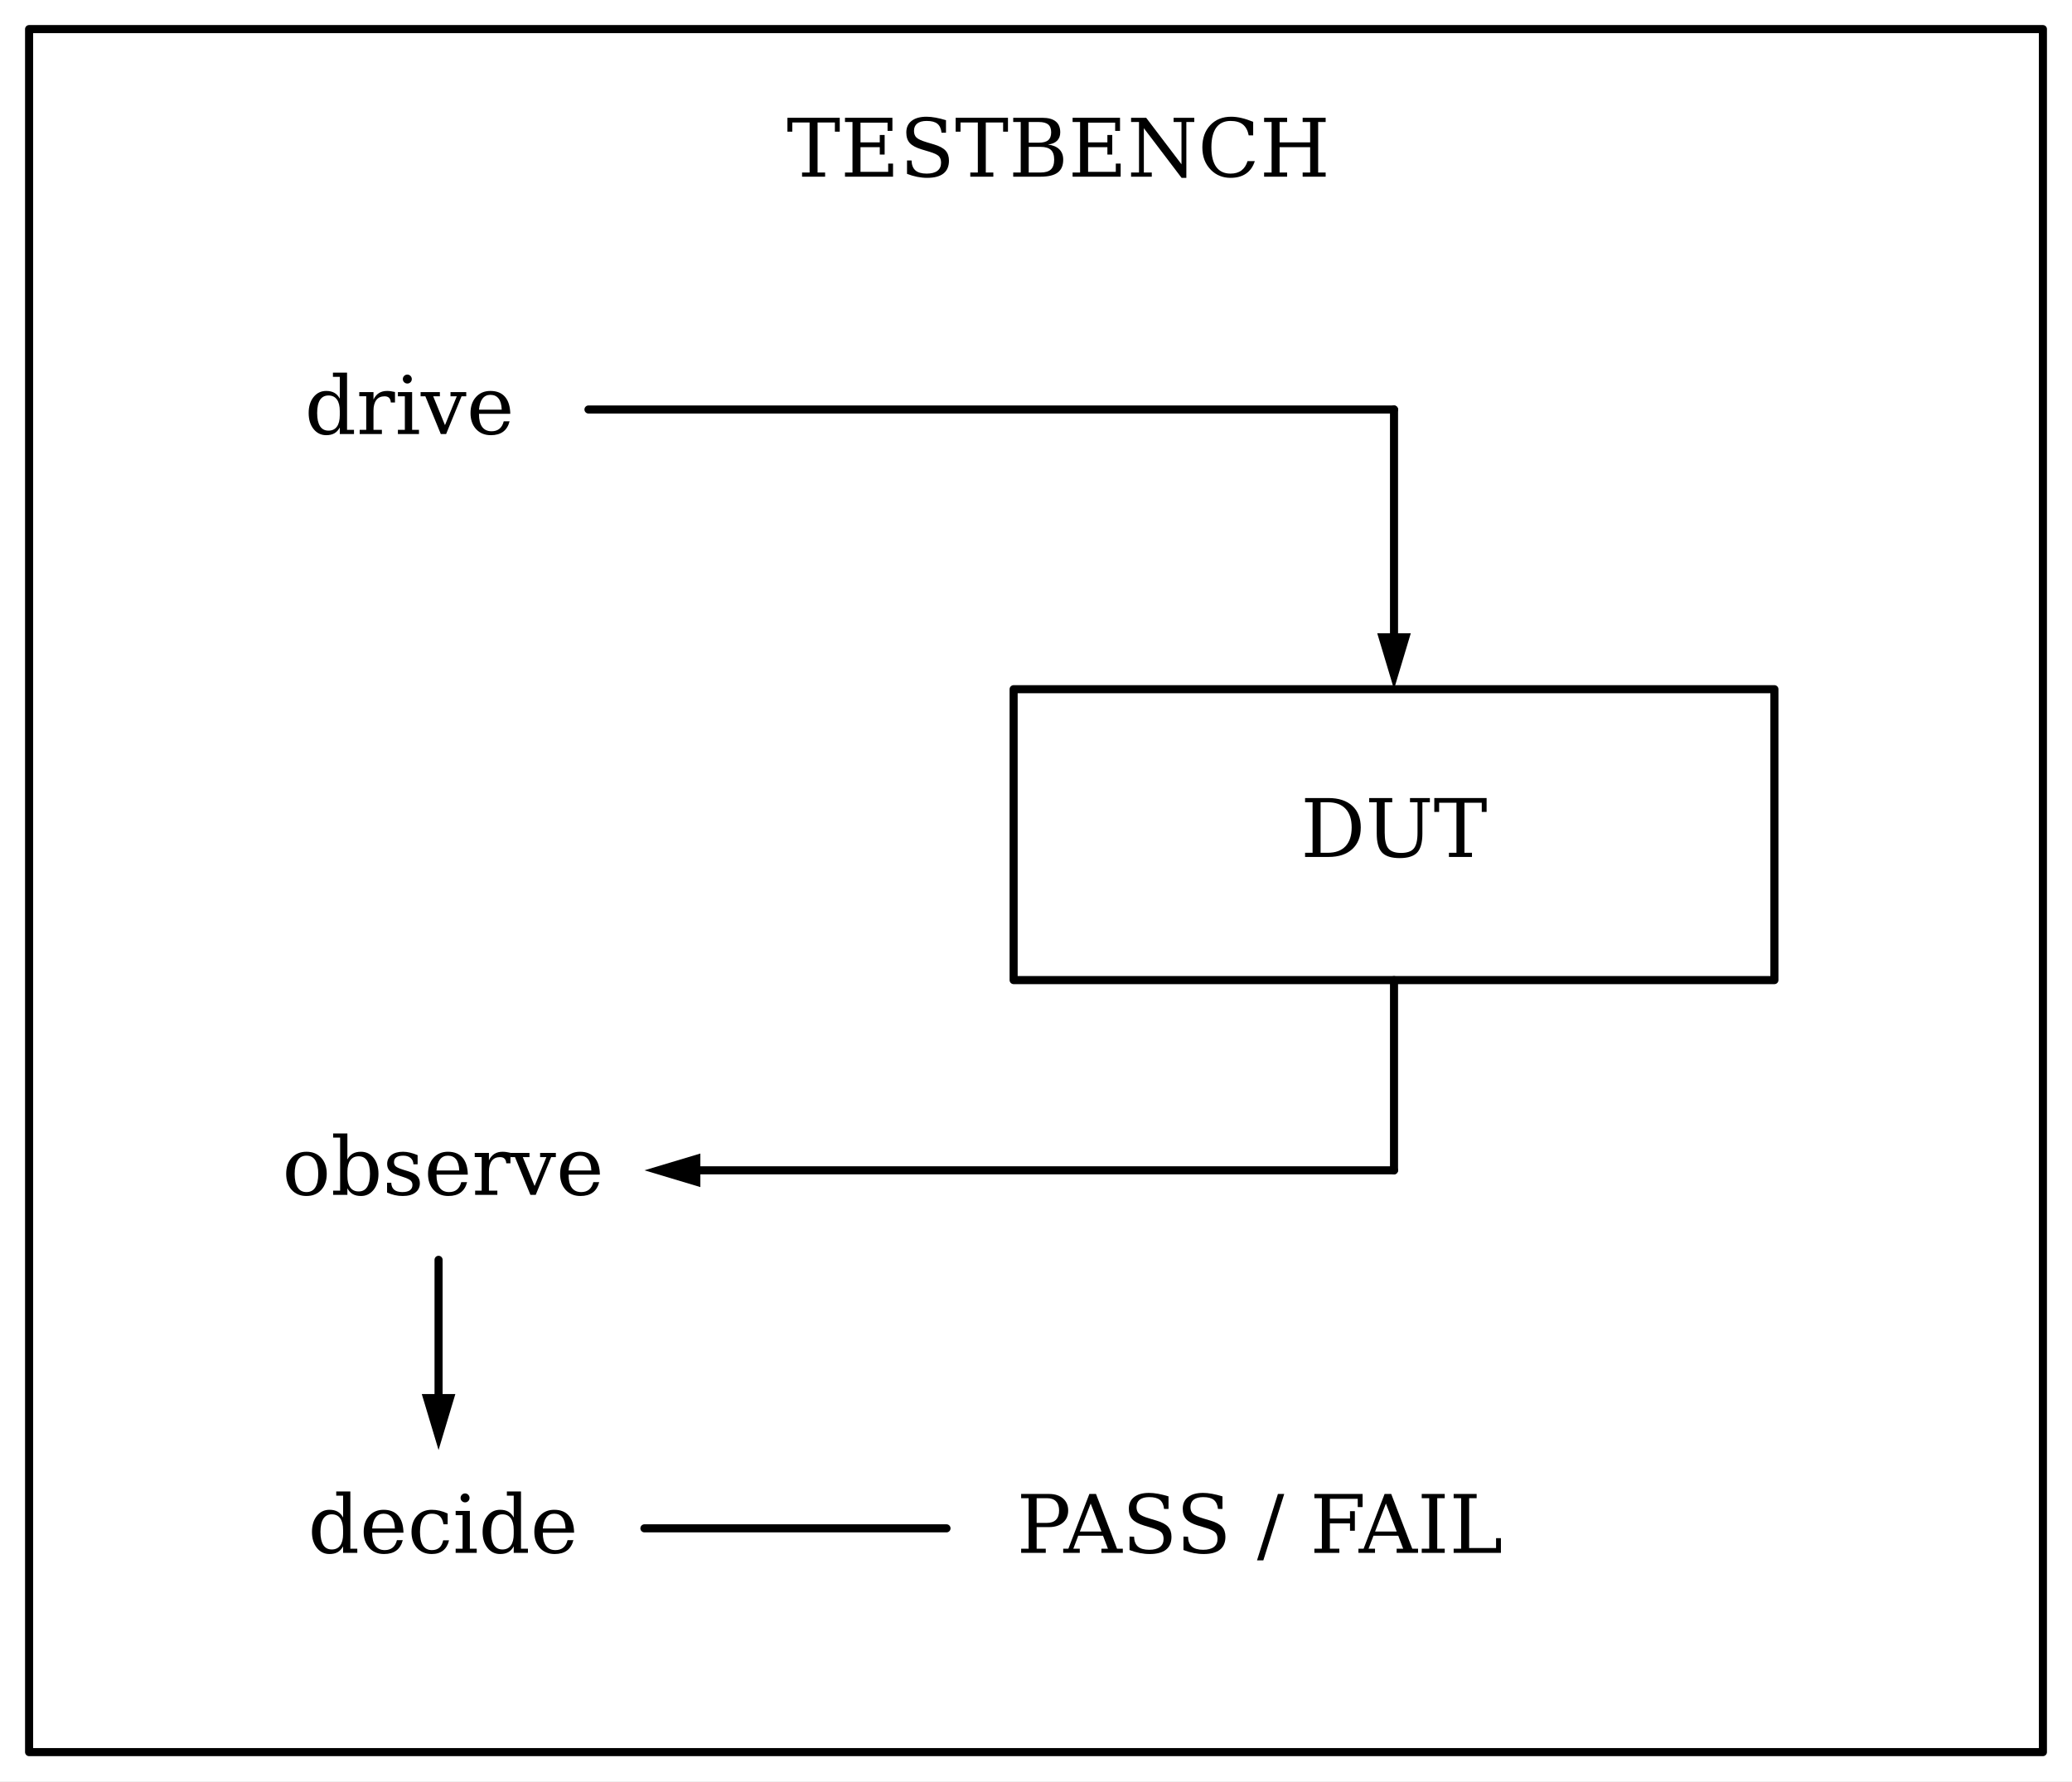
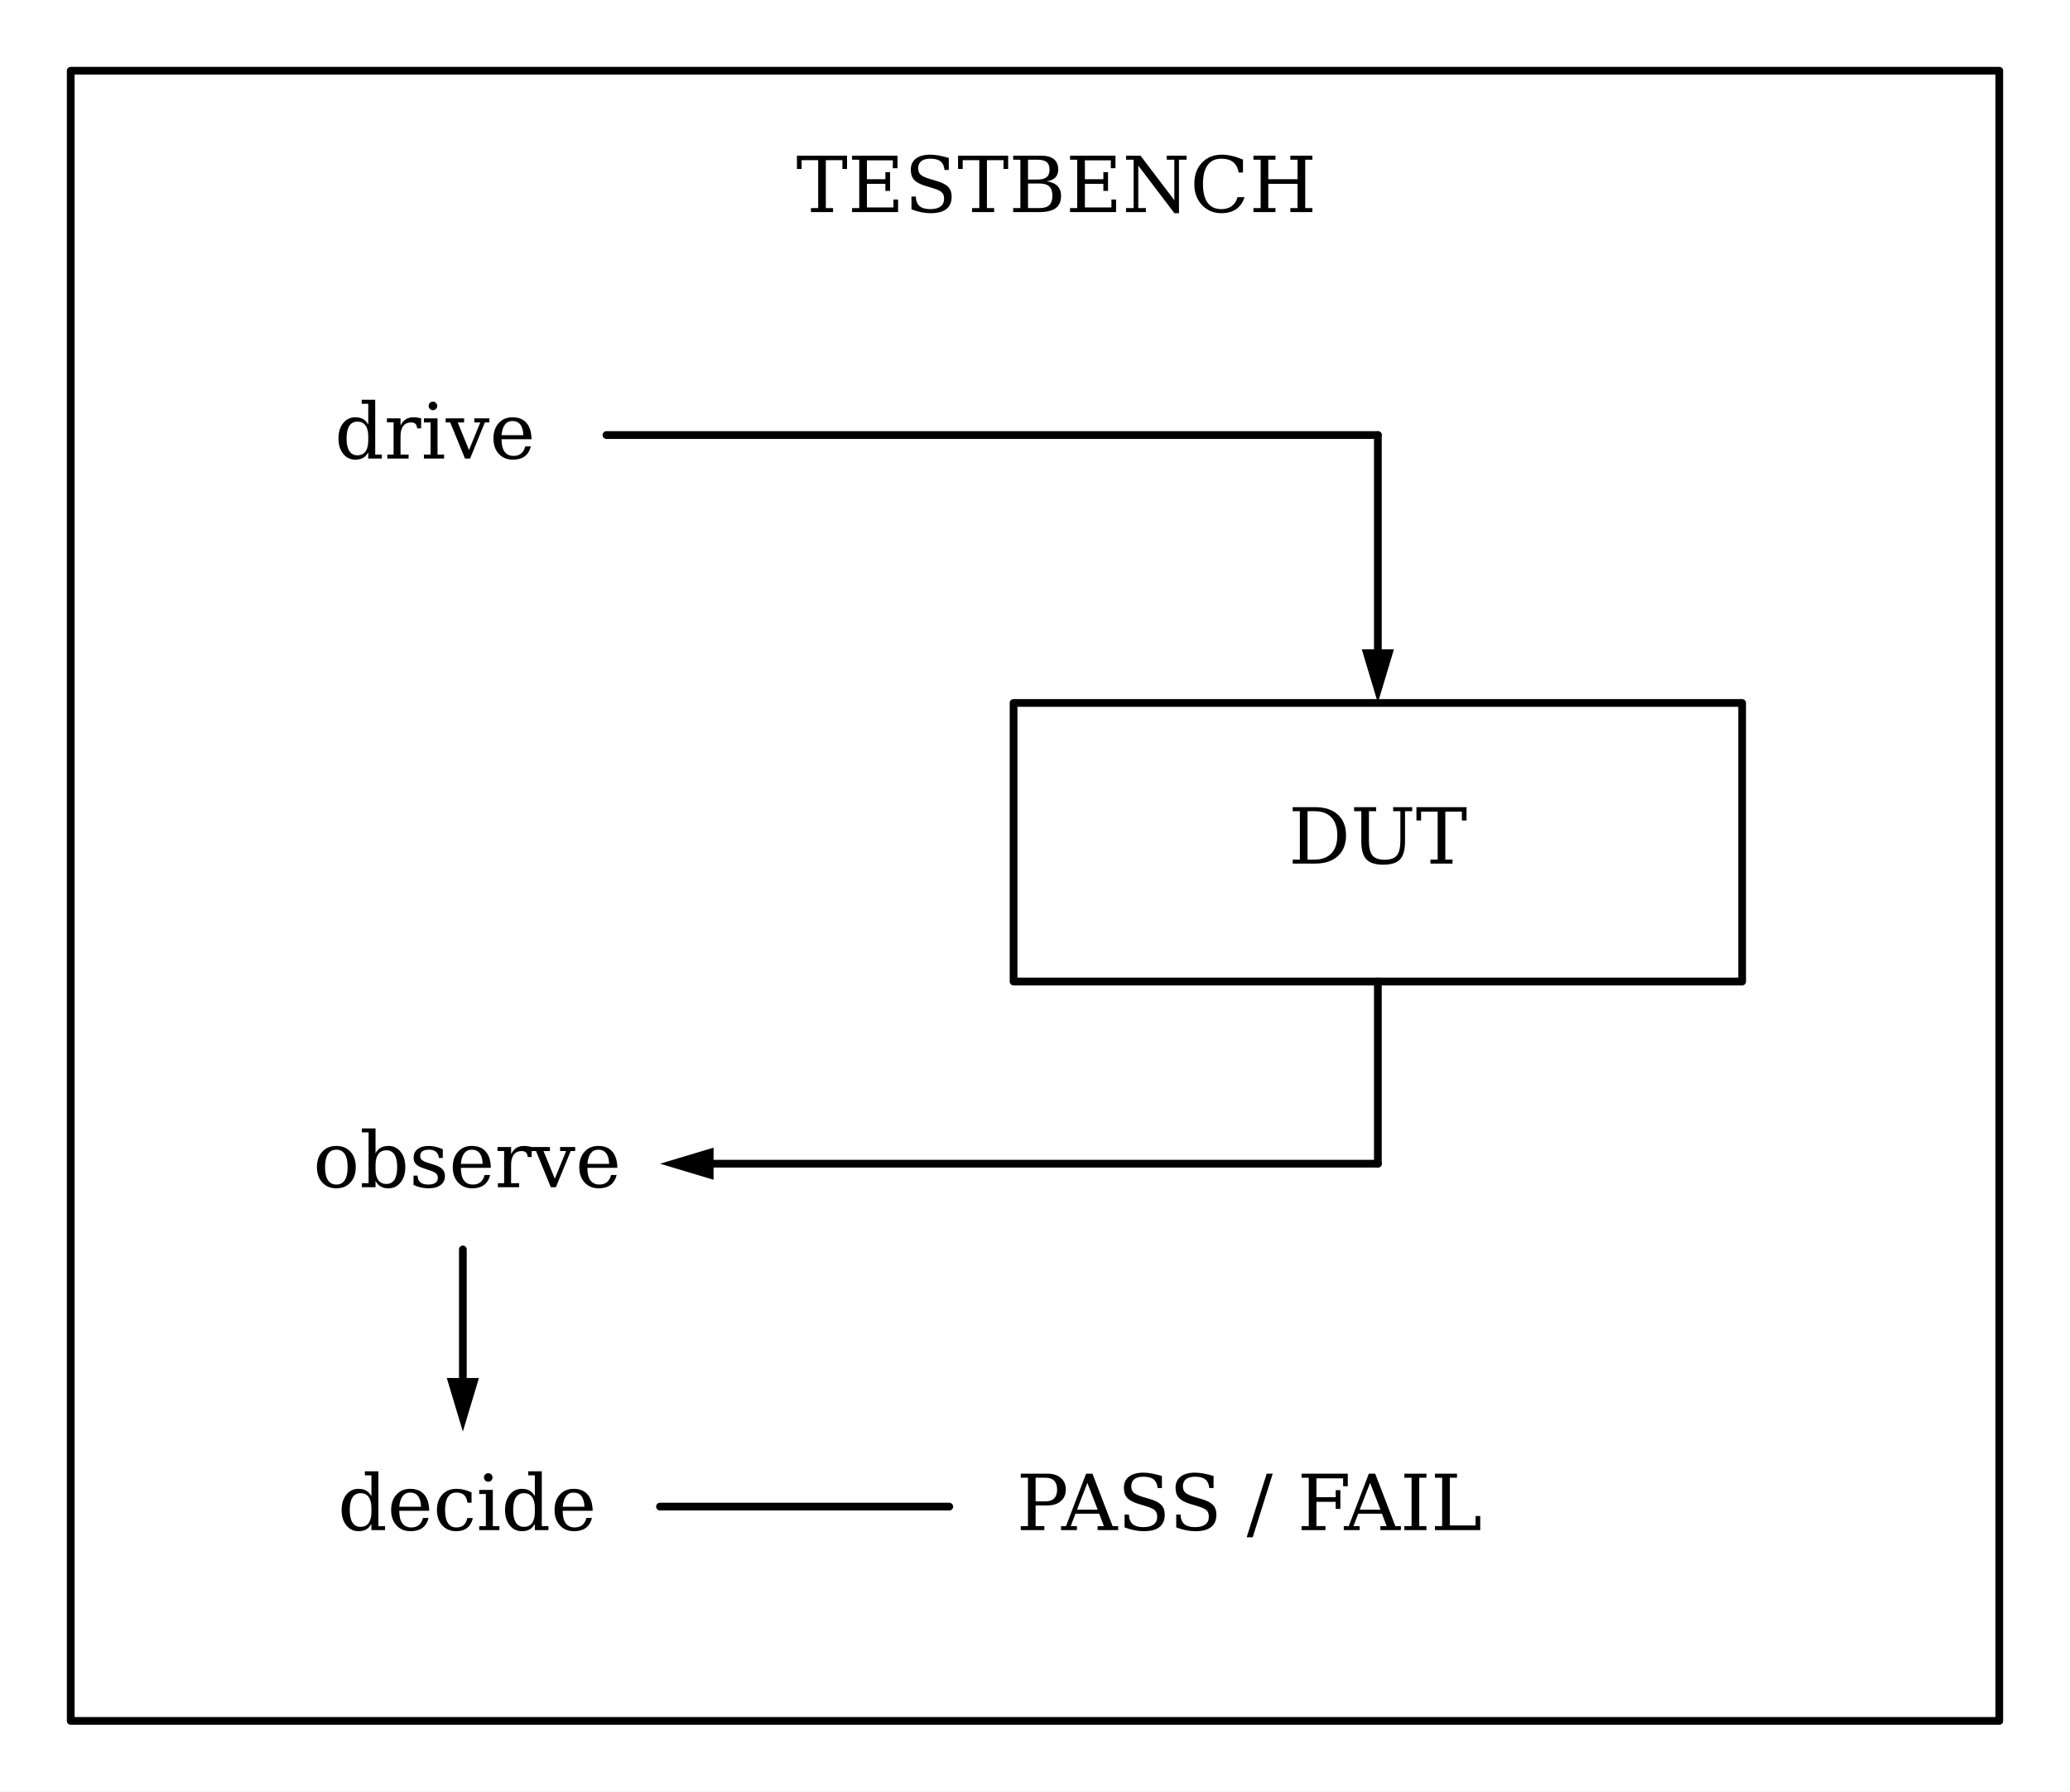
- <svg xmlns="http://www.w3.org/2000/svg" xmlns:xlink="http://www.w3.org/1999/xlink" width="333.36pt" height="286.56pt" viewBox="0 0 333.36 286.56" version="1.1">
+ <svg xmlns="http://www.w3.org/2000/svg" xmlns:xlink="http://www.w3.org/1999/xlink" width="347.76pt" height="300.96pt" viewBox="0 0 347.76 300.96" version="1.1">
  <defs>
    <style type="text/css">*{stroke-linejoin: round; stroke-linecap: butt}</style>
  </defs>
  <g id="figure_1">
    <g id="patch_1">
-       <path d="M 0 286.56  L 333.36 286.56  L 333.36 0  L 0 0  z " style="fill: #ffffff" />
+       <path d="M 0 300.96  L 347.76 300.96  L 347.76 0  L 0 0  z " style="fill: #ffffff" />
    </g>
    <g id="axes_1">
      <g id="line2d_1">
-         <path d="M 4.68 143.28  L 4.68 4.68  L 328.68 4.68  L 328.68 281.88  L 4.68 281.88  L 4.68 143.28  " clip-path="url(#pe30a80e360)" style="fill: none; stroke: #000000; stroke-width: 1.3; stroke-linecap: round" />
+         <path d="M 11.88 150.48  L 11.88 11.88  L 335.88 11.88  L 335.88 289.08  L 11.88 289.08  L 11.88 150.48  " clip-path="url(#p0b64449414)" style="fill: none; stroke: #000000; stroke-width: 1.3; stroke-linecap: round" />
      </g>
      <g id="line2d_2">
-         <path d="M 94.68 65.88  L 159.48 65.88  L 224.28 65.88  " clip-path="url(#pe30a80e360)" style="fill: none; stroke: #000000; stroke-width: 1.3; stroke-linecap: round" />
+         <path d="M 101.88 73.08  L 166.68 73.08  L 231.48 73.08  " clip-path="url(#p0b64449414)" style="fill: none; stroke: #000000; stroke-width: 1.3; stroke-linecap: round" />
      </g>
      <g id="line2d_3">
-         <path d="M 224.28 65.88  L 224.28 88.38  L 224.28 101.88  " clip-path="url(#pe30a80e360)" style="fill: none; stroke: #000000; stroke-width: 1.3; stroke-linecap: round" />
+         <path d="M 231.48 73.08  L 231.48 95.58  L 231.48 109.08  " clip-path="url(#p0b64449414)" style="fill: none; stroke: #000000; stroke-width: 1.3; stroke-linecap: round" />
      </g>
      <g id="patch_2">
-         <path d="M 226.98 101.88  L 224.28 110.88  L 221.58 101.88  z " clip-path="url(#pe30a80e360)" />
+         <path d="M 234.18 109.08  L 231.48 118.08  L 228.78 109.08  z " clip-path="url(#p0b64449414)" />
      </g>
      <g id="line2d_4">
-         <path d="M 163.08 134.28  L 163.08 110.88  L 285.48 110.88  L 285.48 157.68  L 163.08 157.68  L 163.08 134.28  " clip-path="url(#pe30a80e360)" style="fill: none; stroke: #000000; stroke-width: 1.3; stroke-linecap: round" />
+         <path d="M 170.28 141.48  L 170.28 118.08  L 292.68 118.08  L 292.68 164.88  L 170.28 164.88  L 170.28 141.48  " clip-path="url(#p0b64449414)" style="fill: none; stroke: #000000; stroke-width: 1.3; stroke-linecap: round" />
      </g>
      <g id="line2d_5">
-         <path d="M 224.28 157.68  L 224.28 172.98  L 224.28 188.28  " clip-path="url(#pe30a80e360)" style="fill: none; stroke: #000000; stroke-width: 1.3; stroke-linecap: round" />
+         <path d="M 231.48 164.88  L 231.48 180.18  L 231.48 195.48  " clip-path="url(#p0b64449414)" style="fill: none; stroke: #000000; stroke-width: 1.3; stroke-linecap: round" />
      </g>
      <g id="line2d_6">
-         <path d="M 224.28 188.28  L 163.98 188.28  L 112.68 188.28  " clip-path="url(#pe30a80e360)" style="fill: none; stroke: #000000; stroke-width: 1.3; stroke-linecap: round" />
+         <path d="M 231.48 195.48  L 171.18 195.48  L 119.88 195.48  " clip-path="url(#p0b64449414)" style="fill: none; stroke: #000000; stroke-width: 1.3; stroke-linecap: round" />
      </g>
      <g id="patch_3">
-         <path d="M 112.68 190.98  L 103.68 188.28  L 112.68 185.58  z " clip-path="url(#pe30a80e360)" />
+         <path d="M 119.88 198.18  L 110.88 195.48  L 119.88 192.78  z " clip-path="url(#p0b64449414)" />
      </g>
      <g id="line2d_7">
-         <path d="M 70.56 202.68  L 70.56 217.98  L 70.56 224.28  " clip-path="url(#pe30a80e360)" style="fill: none; stroke: #000000; stroke-width: 1.3; stroke-linecap: round" />
+         <path d="M 77.76 209.88  L 77.76 225.18  L 77.76 231.48  " clip-path="url(#p0b64449414)" style="fill: none; stroke: #000000; stroke-width: 1.3; stroke-linecap: round" />
      </g>
      <g id="patch_4">
-         <path d="M 73.26 224.28  L 70.56 233.28  L 67.86 224.28  z " clip-path="url(#pe30a80e360)" />
+         <path d="M 80.46 231.48  L 77.76 240.48  L 75.06 231.48  z " clip-path="url(#p0b64449414)" />
      </g>
      <g id="line2d_8">
-         <path d="M 103.68 245.88  L 127.98 245.88  L 152.28 245.88  " clip-path="url(#pe30a80e360)" style="fill: none; stroke: #000000; stroke-width: 1.3; stroke-linecap: round" />
+         <path d="M 110.88 253.08  L 135.18 253.08  L 159.48 253.08  " clip-path="url(#p0b64449414)" style="fill: none; stroke: #000000; stroke-width: 1.3; stroke-linecap: round" />
      </g>
      <g id="text_1">
-         <g transform="translate(126.5604 28.42719) scale(0.13 -0.13)">
+         <g transform="translate(133.7604 35.62719) scale(0.13 -0.13)">
          <defs>
            <path id="DejaVuSerif-54" d="M 1222 0  L 1222 331  L 1819 331  L 1819 4294  L 447 4294  L 447 3566  L 63 3566  L 63 4666  L 4206 4666  L 4206 3566  L 3822 3566  L 3822 4294  L 2450 4294  L 2450 331  L 3047 331  L 3047 0  L 1222 0  z " transform="scale(0.015625)" />
            <path id="DejaVuSerif-45" d="M 353 0  L 353 331  L 947 331  L 947 4331  L 353 4331  L 353 4666  L 4109 4666  L 4109 3628  L 3725 3628  L 3725 4281  L 1581 4281  L 1581 2719  L 3109 2719  L 3109 3303  L 3494 3303  L 3494 1753  L 3109 1753  L 3109 2338  L 1581 2338  L 1581 384  L 3775 384  L 3775 1038  L 4159 1038  L 4159 0  L 353 0  z " transform="scale(0.015625)" />
            <path id="DejaVuSerif-53" d="M 594 225  L 594 1288  L 953 1284  Q 969 753 1261 498  Q 1553 244 2150 244  Q 2706 244 2998 464  Q 3291 684 3291 1106  Q 3291 1444 3114 1625  Q 2938 1806 2369 1978  L 1753 2163  Q 1084 2366 811 2669  Q 538 2972 538 3500  Q 538 4094 959 4422  Q 1381 4750 2144 4750  Q 2469 4750 2856 4679  Q 3244 4609 3681 4475  L 3681 3481  L 3328 3481  Q 3275 3975 2998 4195  Q 2722 4416 2156 4416  Q 1663 4416 1405 4214  Q 1147 4013 1147 3628  Q 1147 3294 1340 3103  Q 1534 2913 2163 2725  L 2741 2553  Q 3375 2363 3645 2067  Q 3916 1772 3916 1275  Q 3916 597 3481 253  Q 3047 -91 2188 -91  Q 1803 -91 1404 -12  Q 1006 66 594 225  z " transform="scale(0.015625)" />
            <path id="DejaVuSerif-42" d="M 1581 331  L 2516 331  Q 3078 331 3337 575  Q 3597 819 3597 1350  Q 3597 1878 3339 2120  Q 3081 2363 2516 2363  L 1581 2363  L 1581 331  z M 1581 2694  L 2375 2694  Q 2888 2694 3123 2891  Q 3359 3088 3359 3513  Q 3359 3941 3123 4136  Q 2888 4331 2375 4331  L 1581 4331  L 1581 2694  z M 353 0  L 353 331  L 947 331  L 947 4331  L 353 4331  L 353 4666  L 2656 4666  Q 3363 4666 3720 4377  Q 4078 4088 4078 3513  Q 4078 3097 3829 2850  Q 3581 2603 3103 2547  Q 3697 2472 4005 2167  Q 4313 1863 4313 1350  Q 4313 656 3875 328  Q 3438 0 2509 0  L 353 0  z " transform="scale(0.015625)" />
            <path id="DejaVuSerif-4e" d="M 313 0  L 313 331  L 941 331  L 941 4331  L 313 4331  L 313 4666  L 1509 4666  L 4306 984  L 4306 4331  L 3681 4331  L 3681 4666  L 5319 4666  L 5319 4331  L 4691 4331  L 4691 -91  L 4313 -91  L 1325 3841  L 1325 331  L 1953 331  L 1953 0  L 313 0  z " transform="scale(0.015625)" />
            <path id="DejaVuSerif-43" d="M 4513 1234  Q 4306 581 3820 245  Q 3334 -91 2591 -91  Q 2134 -91 1743 65  Q 1353 222 1050 525  Q 700 875 529 1320  Q 359 1766 359 2328  Q 359 3416 987 4083  Q 1616 4750 2644 4750  Q 3025 4750 3456 4650  Q 3888 4550 4384 4347  L 4384 3272  L 4031 3272  Q 3916 3859 3567 4137  Q 3219 4416 2591 4416  Q 1844 4416 1459 3886  Q 1075 3356 1075 2328  Q 1075 1303 1459 773  Q 1844 244 2591 244  Q 3113 244 3450 492  Q 3788 741 3938 1234  L 4513 1234  z " transform="scale(0.015625)" />
            <path id="DejaVuSerif-48" d="M 353 0  L 353 331  L 947 331  L 947 4331  L 353 4331  L 353 4666  L 2175 4666  L 2175 4331  L 1581 4331  L 1581 2719  L 4000 2719  L 4000 4331  L 3406 4331  L 3406 4666  L 5228 4666  L 5228 4331  L 4634 4331  L 4634 331  L 5228 331  L 5228 0  L 3406 0  L 3406 331  L 4000 331  L 4000 2338  L 1581 2338  L 1581 331  L 2175 331  L 2175 0  L 353 0  z " transform="scale(0.015625)" />
          </defs>
          <use xlink:href="#DejaVuSerif-54" />
          <use xlink:href="#DejaVuSerif-45" transform="translate(66.69922 0)" />
          <use xlink:href="#DejaVuSerif-53" transform="translate(139.6973 0)" />
          <use xlink:href="#DejaVuSerif-54" transform="translate(208.2031 0)" />
          <use xlink:href="#DejaVuSerif-42" transform="translate(274.9023 0)" />
          <use xlink:href="#DejaVuSerif-45" transform="translate(348.3887 0)" />
          <use xlink:href="#DejaVuSerif-4e" transform="translate(421.3867 0)" />
          <use xlink:href="#DejaVuSerif-43" transform="translate(508.8867 0)" />
          <use xlink:href="#DejaVuSerif-48" transform="translate(585.4004 0)" />
        </g>
      </g>
      <g id="text_2">
-         <g transform="translate(49.01352 69.82719) scale(0.13 -0.13)">
+         <g transform="translate(56.21352 77.02719) scale(0.13 -0.13)">
          <defs>
            <path id="DejaVuSerif-64" d="M 3359 331  L 3909 331  L 3909 0  L 2784 0  L 2784 519  Q 2616 206 2355 57  Q 2094 -91 1709 -91  Q 1097 -91 708 395  Q 319 881 319 1663  Q 319 2444 706 2928  Q 1094 3413 1709 3413  Q 2094 3413 2355 3264  Q 2616 3116 2784 2803  L 2784 4531  L 2241 4531  L 2241 4863  L 3359 4863  L 3359 331  z M 2784 1497  L 2784 1825  Q 2784 2422 2554 2737  Q 2325 3053 1888 3053  Q 1444 3053 1217 2703  Q 991 2353 991 1663  Q 991 975 1217 622  Q 1444 269 1888 269  Q 2325 269 2554 583  Q 2784 897 2784 1497  z " transform="scale(0.015625)" />
            <path id="DejaVuSerif-72" d="M 3059 3328  L 3059 2497  L 2728 2497  Q 2713 2744 2591 2866  Q 2469 2988 2234 2988  Q 1809 2988 1582 2694  Q 1356 2400 1356 1850  L 1356 331  L 2022 331  L 2022 0  L 263 0  L 263 331  L 781 331  L 781 2994  L 231 2994  L 231 3322  L 1356 3322  L 1356 2731  Q 1525 3078 1790 3245  Q 2056 3413 2438 3413  Q 2578 3413 2733 3391  Q 2888 3369 3059 3328  z " transform="scale(0.015625)" />
            <path id="DejaVuSerif-69" d="M 622 4353  Q 622 4497 726 4603  Q 831 4709 978 4709  Q 1122 4709 1226 4603  Q 1331 4497 1331 4353  Q 1331 4206 1228 4103  Q 1125 4000 978 4000  Q 831 4000 726 4103  Q 622 4206 622 4353  z M 1356 331  L 1900 331  L 1900 0  L 231 0  L 231 331  L 781 331  L 781 2988  L 231 2988  L 231 3322  L 1356 3322  L 1356 331  z " transform="scale(0.015625)" />
            <path id="DejaVuSerif-76" d="M 1581 0  L 359 2988  L -19 2988  L -19 3322  L 1509 3322  L 1509 2988  L 978 2988  L 1913 703  L 2847 2988  L 2350 2988  L 2350 3322  L 3597 3322  L 3597 2988  L 3225 2988  L 2003 0  L 1581 0  z " transform="scale(0.015625)" />
            <path id="DejaVuSerif-65" d="M 3469 1600  L 991 1600  L 991 1575  Q 991 903 1244 561  Q 1497 219 1991 219  Q 2369 219 2611 417  Q 2853 616 2950 1006  L 3413 1006  Q 3275 459 2904 184  Q 2534 -91 1931 -91  Q 1203 -91 761 389  Q 319 869 319 1663  Q 319 2450 753 2931  Q 1188 3413 1894 3413  Q 2647 3413 3050 2948  Q 3453 2484 3469 1600  z M 2791 1931  Q 2772 2513 2545 2808  Q 2319 3103 1894 3103  Q 1497 3103 1269 2806  Q 1041 2509 991 1931  L 2791 1931  z " transform="scale(0.015625)" />
          </defs>
          <use xlink:href="#DejaVuSerif-64" />
          <use xlink:href="#DejaVuSerif-72" transform="translate(64.01367 0)" />
          <use xlink:href="#DejaVuSerif-69" transform="translate(111.8164 0)" />
          <use xlink:href="#DejaVuSerif-76" transform="translate(143.7988 0)" />
          <use xlink:href="#DejaVuSerif-65" transform="translate(200.293 0)" />
        </g>
      </g>
      <g id="text_3">
-         <g transform="translate(209.2548 137.8672) scale(0.13 -0.13)">
+         <g transform="translate(216.4548 145.0672) scale(0.13 -0.13)">
          <defs>
            <path id="DejaVuSerif-44" d="M 1581 331  L 2163 331  Q 3072 331 3558 850  Q 4044 1369 4044 2338  Q 4044 3306 3559 3818  Q 3075 4331 2163 4331  L 1581 4331  L 1581 331  z M 353 0  L 353 331  L 947 331  L 947 4331  L 353 4331  L 353 4666  L 2209 4666  Q 3416 4666 4089 4050  Q 4763 3434 4763 2338  Q 4763 1238 4088 619  Q 3413 0 2209 0  L 353 0  z " transform="scale(0.015625)" />
            <path id="DejaVuSerif-55" d="M 897 4331  L 300 4331  L 300 4666  L 2125 4666  L 2125 4331  L 1528 4331  L 1528 1919  Q 1528 1025 1820 672  Q 2113 319 2828 319  Q 3544 319 3836 672  Q 4128 1025 4128 1919  L 4128 4331  L 3531 4331  L 3531 4666  L 5106 4666  L 5106 4331  L 4513 4331  L 4513 1856  Q 4513 791 4103 350  Q 3694 -91 2713 -91  Q 1731 -91 1314 353  Q 897 797 897 1856  L 897 4331  z " transform="scale(0.015625)" />
          </defs>
          <use xlink:href="#DejaVuSerif-44" />
          <use xlink:href="#DejaVuSerif-55" transform="translate(80.17578 0)" />
          <use xlink:href="#DejaVuSerif-54" transform="translate(164.4531 0)" />
        </g>
      </g>
      <g id="text_4">
-         <g transform="translate(45.3968 192.2272) scale(0.13 -0.13)">
+         <g transform="translate(52.5968 199.4272) scale(0.13 -0.13)">
          <defs>
            <path id="DejaVuSerif-6f" d="M 1925 219  Q 2388 219 2623 584  Q 2859 950 2859 1663  Q 2859 2375 2623 2739  Q 2388 3103 1925 3103  Q 1463 3103 1227 2739  Q 991 2375 991 1663  Q 991 950 1228 584  Q 1466 219 1925 219  z M 1925 -91  Q 1200 -91 759 389  Q 319 869 319 1663  Q 319 2456 758 2934  Q 1197 3413 1925 3413  Q 2653 3413 3092 2934  Q 3531 2456 3531 1663  Q 3531 869 3092 389  Q 2653 -91 1925 -91  z " transform="scale(0.015625)" />
            <path id="DejaVuSerif-62" d="M 738 331  L 738 4531  L 184 4531  L 184 4863  L 1313 4863  L 1313 2803  Q 1481 3116 1742 3264  Q 2003 3413 2388 3413  Q 3000 3413 3387 2928  Q 3775 2444 3775 1663  Q 3775 881 3387 395  Q 3000 -91 2388 -91  Q 2003 -91 1742 57  Q 1481 206 1313 519  L 1313 0  L 184 0  L 184 331  L 738 331  z M 1313 1497  Q 1313 897 1542 583  Q 1772 269 2209 269  Q 2650 269 2876 622  Q 3103 975 3103 1663  Q 3103 2353 2876 2703  Q 2650 3053 2209 3053  Q 1772 3053 1542 2737  Q 1313 2422 1313 1825  L 1313 1497  z " transform="scale(0.015625)" />
            <path id="DejaVuSerif-73" d="M 359 184  L 359 959  L 691 959  Q 703 588 923 403  Q 1144 219 1575 219  Q 1963 219 2166 364  Q 2369 509 2369 788  Q 2369 1006 2220 1140  Q 2072 1275 1594 1428  L 1178 1569  Q 750 1706 558 1912  Q 366 2119 366 2438  Q 366 2894 700 3153  Q 1034 3413 1625 3413  Q 1888 3413 2178 3344  Q 2469 3275 2778 3144  L 2778 2419  L 2447 2419  Q 2434 2741 2221 2922  Q 2009 3103 1644 3103  Q 1281 3103 1095 2975  Q 909 2847 909 2591  Q 909 2381 1050 2254  Q 1191 2128 1613 1997  L 2069 1856  Q 2541 1709 2748 1489  Q 2956 1269 2956 922  Q 2956 450 2595 179  Q 2234 -91 1600 -91  Q 1278 -91 972 -22  Q 666 47 359 184  z " transform="scale(0.015625)" />
          </defs>
          <use xlink:href="#DejaVuSerif-6f" />
          <use xlink:href="#DejaVuSerif-62" transform="translate(60.20508 0)" />
          <use xlink:href="#DejaVuSerif-73" transform="translate(124.2188 0)" />
          <use xlink:href="#DejaVuSerif-65" transform="translate(175.5371 0)" />
          <use xlink:href="#DejaVuSerif-72" transform="translate(234.7168 0)" />
          <use xlink:href="#DejaVuSerif-76" transform="translate(282.5195 0)" />
          <use xlink:href="#DejaVuSerif-65" transform="translate(339.0137 0)" />
        </g>
      </g>
      <g id="text_5">
-         <g transform="translate(49.54461 249.8272) scale(0.13 -0.13)">
+         <g transform="translate(56.74461 257.0272) scale(0.13 -0.13)">
          <defs>
            <path id="DejaVuSerif-63" d="M 3291 997  Q 3169 466 2822 187  Q 2475 -91 1925 -91  Q 1200 -91 759 389  Q 319 869 319 1663  Q 319 2459 759 2936  Q 1200 3413 1925 3413  Q 2241 3413 2553 3339  Q 2866 3266 3181 3116  L 3181 2266  L 2847 2266  Q 2781 2703 2561 2903  Q 2341 3103 1931 3103  Q 1466 3103 1228 2742  Q 991 2381 991 1663  Q 991 944 1227 581  Q 1463 219 1931 219  Q 2303 219 2525 412  Q 2747 606 2828 997  L 3291 997  z " transform="scale(0.015625)" />
          </defs>
          <use xlink:href="#DejaVuSerif-64" />
          <use xlink:href="#DejaVuSerif-65" transform="translate(64.01367 0)" />
          <use xlink:href="#DejaVuSerif-63" transform="translate(123.1934 0)" />
          <use xlink:href="#DejaVuSerif-69" transform="translate(179.1992 0)" />
          <use xlink:href="#DejaVuSerif-64" transform="translate(211.1816 0)" />
          <use xlink:href="#DejaVuSerif-65" transform="translate(275.1953 0)" />
        </g>
      </g>
      <g id="text_6">
-         <g transform="translate(163.5734 249.8272) scale(0.13 -0.13)">
+         <g transform="translate(170.7734 257.0272) scale(0.13 -0.13)">
          <defs>
            <path id="DejaVuSerif-50" d="M 1581 2375  L 2406 2375  Q 2872 2375 3115 2626  Q 3359 2878 3359 3353  Q 3359 3831 3115 4081  Q 2872 4331 2406 4331  L 1581 4331  L 1581 2375  z M 353 0  L 353 331  L 947 331  L 947 4331  L 353 4331  L 353 4666  L 2559 4666  Q 3259 4666 3668 4311  Q 4078 3956 4078 3353  Q 4078 2753 3668 2397  Q 3259 2041 2559 2041  L 1581 2041  L 1581 331  L 2303 331  L 2303 0  L 353 0  z " transform="scale(0.015625)" />
            <path id="DejaVuSerif-41" d="M 1281 1691  L 2994 1691  L 2138 3909  L 1281 1691  z M -38 0  L -38 331  L 372 331  L 2034 4666  L 2559 4666  L 4225 331  L 4684 331  L 4684 0  L 2988 0  L 2988 331  L 3506 331  L 3116 1356  L 1153 1356  L 763 331  L 1275 331  L 1275 0  L -38 0  z " transform="scale(0.015625)" />
            <path id="DejaVuSerif-20" transform="scale(0.015625)" />
            <path id="DejaVuSerif-2f" d="M 1656 4666  L 2156 4666  L 500 -594  L 0 -594  L 1656 4666  z " transform="scale(0.015625)" />
            <path id="DejaVuSerif-46" d="M 353 0  L 353 331  L 947 331  L 947 4331  L 353 4331  L 353 4666  L 4172 4666  L 4172 3628  L 3788 3628  L 3788 4281  L 1581 4281  L 1581 2719  L 3175 2719  L 3175 3303  L 3559 3303  L 3559 1753  L 3175 1753  L 3175 2338  L 1581 2338  L 1581 331  L 2328 331  L 2328 0  L 353 0  z " transform="scale(0.015625)" />
            <path id="DejaVuSerif-49" d="M 1581 331  L 2175 331  L 2175 0  L 353 0  L 353 331  L 947 331  L 947 4331  L 353 4331  L 353 4666  L 2175 4666  L 2175 4331  L 1581 4331  L 1581 331  z " transform="scale(0.015625)" />
            <path id="DejaVuSerif-4c" d="M 353 0  L 353 331  L 947 331  L 947 4331  L 353 4331  L 353 4666  L 2175 4666  L 2175 4331  L 1581 4331  L 1581 384  L 3713 384  L 3713 1166  L 4097 1166  L 4097 0  L 353 0  z " transform="scale(0.015625)" />
          </defs>
          <use xlink:href="#DejaVuSerif-50" />
          <use xlink:href="#DejaVuSerif-41" transform="translate(58.16016 0)" />
          <use xlink:href="#DejaVuSerif-53" transform="translate(130.377 0)" />
          <use xlink:href="#DejaVuSerif-53" transform="translate(197.1328 0)" />
          <use xlink:href="#DejaVuSerif-20" transform="translate(265.6387 0)" />
          <use xlink:href="#DejaVuSerif-2f" transform="translate(297.4258 0)" />
          <use xlink:href="#DejaVuSerif-20" transform="translate(331.1172 0)" />
          <use xlink:href="#DejaVuSerif-46" transform="translate(362.9043 0)" />
          <use xlink:href="#DejaVuSerif-41" transform="translate(423.5391 0)" />
          <use xlink:href="#DejaVuSerif-49" transform="translate(495.7559 0)" />
          <use xlink:href="#DejaVuSerif-4c" transform="translate(535.2578 0)" />
        </g>
      </g>
    </g>
  </g>
  <defs>
-     <clipPath id="pe30a80e360">
-       <rect x="0" y="0" width="333.36" height="286.56" />
+     <clipPath id="p0b64449414">
+       <rect x="0" y="0" width="347.76" height="300.96" />
    </clipPath>
  </defs>
</svg>
